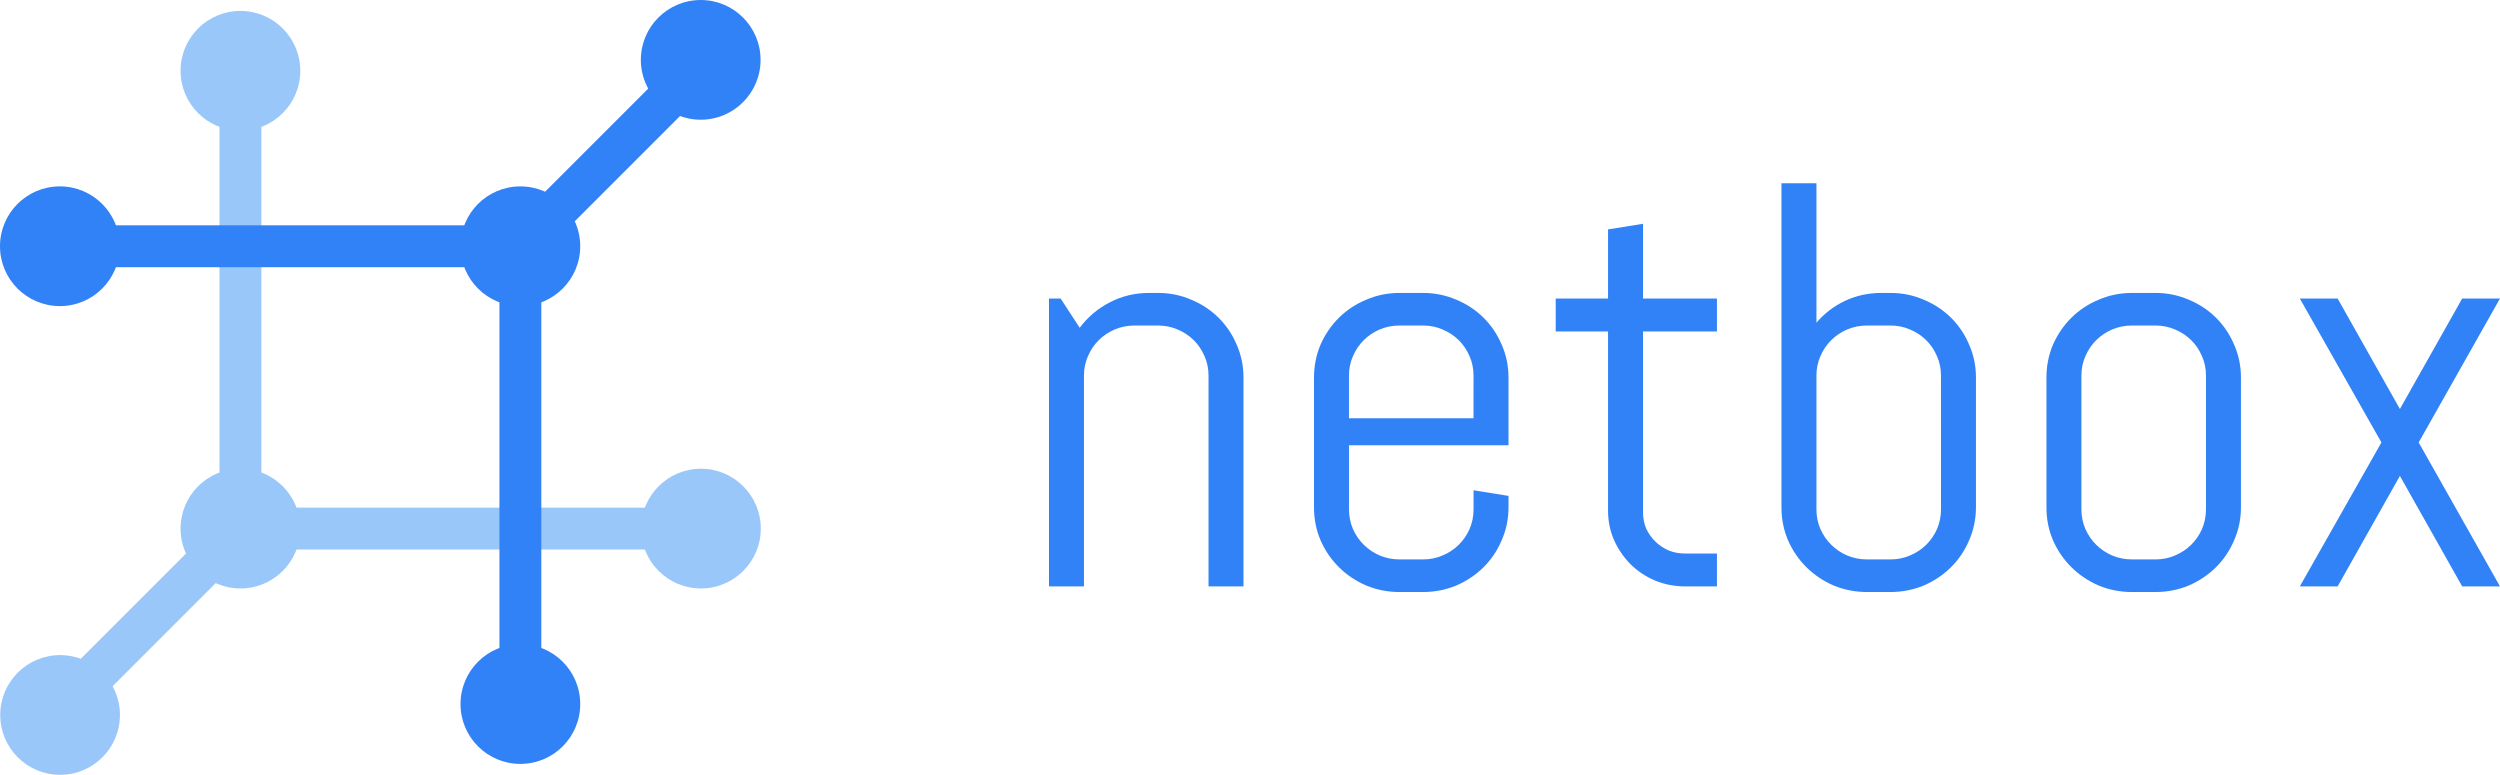
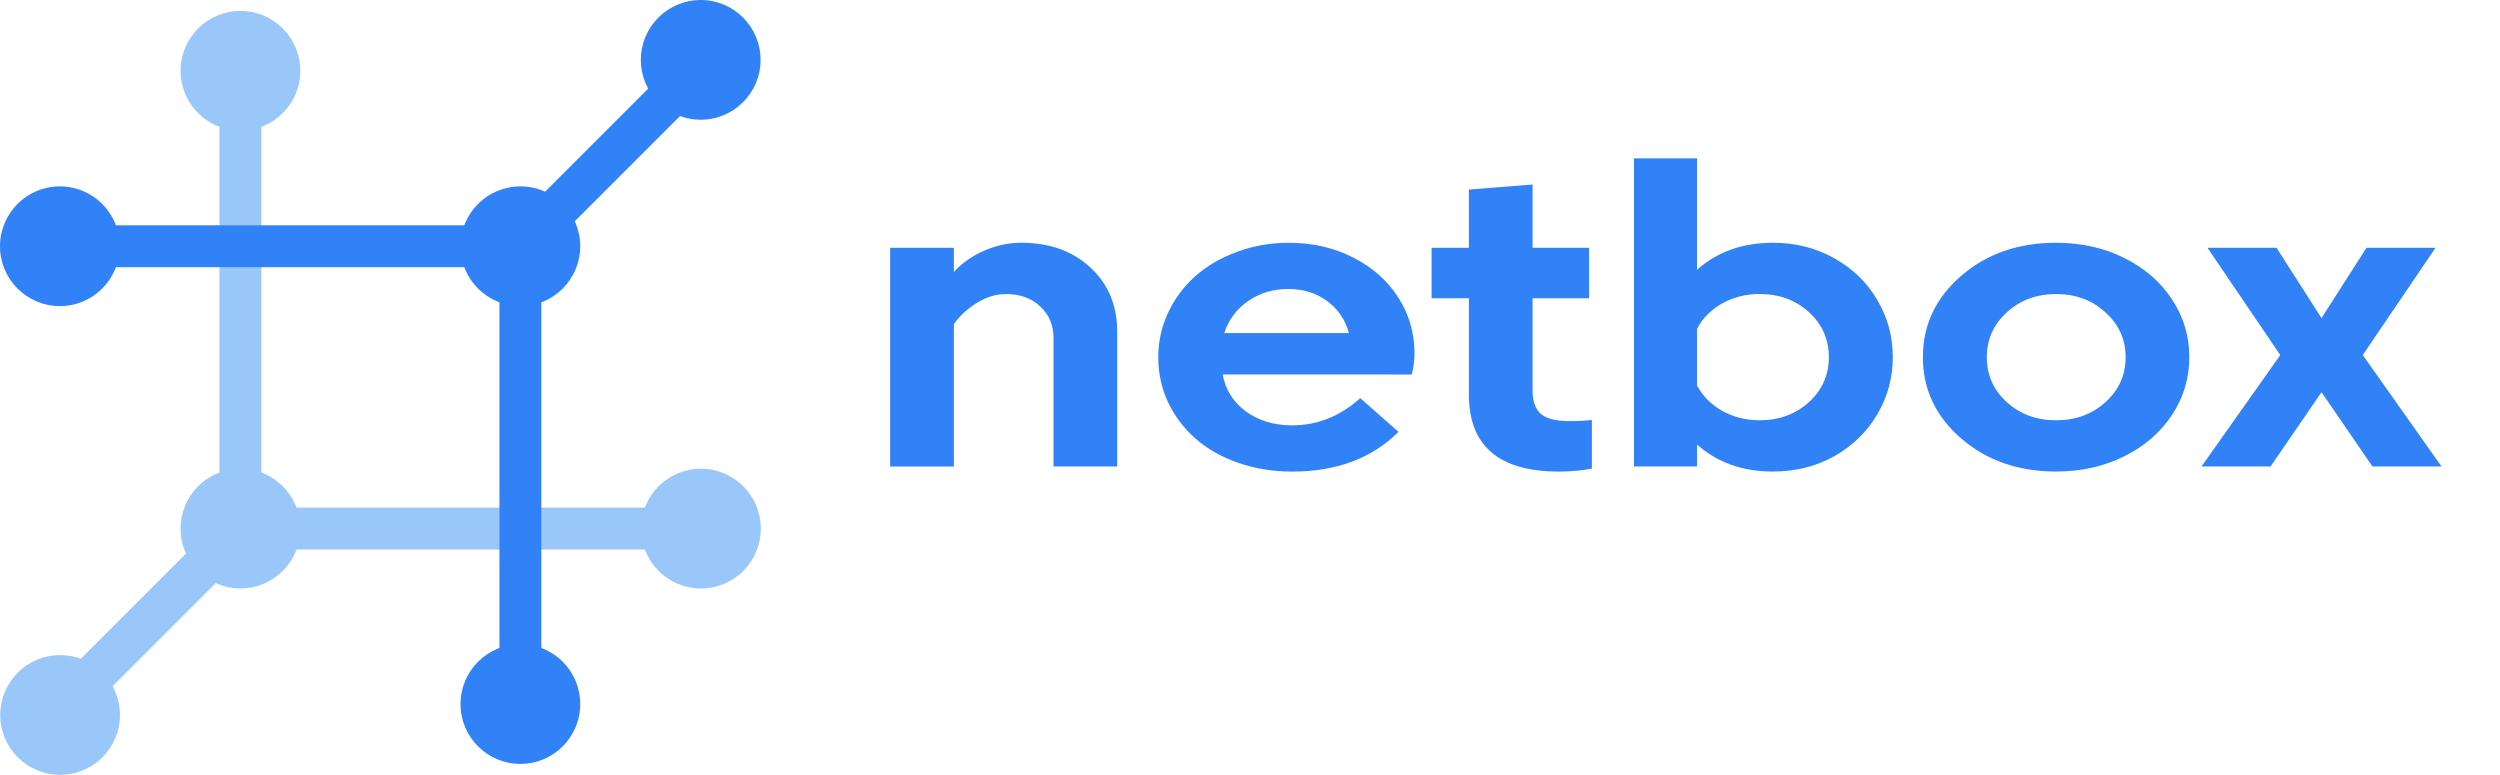
<svg xmlns="http://www.w3.org/2000/svg" id="svg8" version="1.1" viewBox="0 0 131.131 40.642" height="40.642mm" width="131.131mm">
  <defs id="defs2" />
  <g transform="translate(-76.76912,-122.9411)" id="layer1">
    <g transform="translate(23.052,1.336348)" id="g1110">
      <g transform="rotate(-180,90.47452,143.1618)" id="g1056-0" style="fill:#9ac7fa;fill-opacity:1">
        <circle r="3.14" cy="136.993" cx="90.466" id="path970-1" style="opacity:1;fill:#9ac7fa;fill-opacity:1;stroke:none;stroke-width:2.203;stroke-linecap:round;stroke-linejoin:round;stroke-miterlimit:4;stroke-dasharray:none;stroke-opacity:1;paint-order:stroke fill markers" />
        <circle r="3.14" cy="136.993" cx="114.621" id="path970-3-3" style="opacity:1;fill:#9ac7fa;fill-opacity:1;stroke:none;stroke-width:2.203;stroke-linecap:round;stroke-linejoin:round;stroke-miterlimit:4;stroke-dasharray:none;stroke-opacity:1;paint-order:stroke fill markers" />
        <circle r="3.14" cy="161.006" cx="114.621" id="path970-3-6-2" style="opacity:1;fill:#9ac7fa;fill-opacity:1;stroke:none;stroke-width:2.203;stroke-linecap:round;stroke-linejoin:round;stroke-miterlimit:4;stroke-dasharray:none;stroke-opacity:1;paint-order:stroke fill markers" />
        <circle r="3.14" cy="127.217" cx="124.08" id="path970-3-1-6" style="opacity:1;fill:#9ac7fa;fill-opacity:1;stroke:none;stroke-width:2.203;stroke-linecap:round;stroke-linejoin:round;stroke-miterlimit:4;stroke-dasharray:none;stroke-opacity:1;paint-order:stroke fill markers" />
        <rect y="135.895" x="92.922" height="2.197" width="19.82" id="rect1017-7" style="opacity:1;fill:#9ac7fa;fill-opacity:1;stroke:none;stroke-width:3.264;stroke-linecap:round;stroke-linejoin:round;stroke-miterlimit:4;stroke-dasharray:none;stroke-opacity:1;paint-order:stroke fill markers" />
        <rect transform="rotate(-90)" y="113.523" x="-158.709" height="2.197" width="19.82" id="rect1017-8-0" style="opacity:1;fill:#9ac7fa;fill-opacity:1;stroke:none;stroke-width:3.264;stroke-linecap:round;stroke-linejoin:round;stroke-miterlimit:4;stroke-dasharray:none;stroke-opacity:1;paint-order:stroke fill markers" />
        <rect transform="rotate(-45)" y="176.813" x="-13.921" height="2.197" width="10.134" id="rect1017-0-7" style="opacity:1;fill:#9ac7fa;fill-opacity:1;stroke:none;stroke-width:2.334;stroke-linecap:round;stroke-linejoin:round;stroke-miterlimit:4;stroke-dasharray:none;stroke-opacity:1;paint-order:stroke fill markers" />
      </g>
      <g id="g1056" transform="translate(-33.60914,-2.472243)" style="fill:#3282f7;fill-opacity:1">
        <circle r="3.14" cy="136.993" cx="90.466" id="path970" style="opacity:1;fill:#3282f7;fill-opacity:1;stroke:none;stroke-width:2.203;stroke-linecap:round;stroke-linejoin:round;stroke-miterlimit:4;stroke-dasharray:none;stroke-opacity:1;paint-order:stroke fill markers" />
        <circle r="3.14" cy="136.993" cx="114.621" id="path970-3" style="opacity:1;fill:#3282f7;fill-opacity:1;stroke:none;stroke-width:2.203;stroke-linecap:round;stroke-linejoin:round;stroke-miterlimit:4;stroke-dasharray:none;stroke-opacity:1;paint-order:stroke fill markers" />
        <circle r="3.14" cy="161.006" cx="114.621" id="path970-3-6" style="opacity:1;fill:#3282f7;fill-opacity:1;stroke:none;stroke-width:2.203;stroke-linecap:round;stroke-linejoin:round;stroke-miterlimit:4;stroke-dasharray:none;stroke-opacity:1;paint-order:stroke fill markers" />
        <circle r="3.14" cy="127.217" cx="124.08" id="path970-3-1" style="opacity:1;fill:#3282f7;fill-opacity:1;stroke:none;stroke-width:2.203;stroke-linecap:round;stroke-linejoin:round;stroke-miterlimit:4;stroke-dasharray:none;stroke-opacity:1;paint-order:stroke fill markers" />
        <rect y="135.895" x="92.922" height="2.197" width="19.82" id="rect1017" style="opacity:1;fill:#3282f7;fill-opacity:1;stroke:none;stroke-width:3.264;stroke-linecap:round;stroke-linejoin:round;stroke-miterlimit:4;stroke-dasharray:none;stroke-opacity:1;paint-order:stroke fill markers" />
        <rect transform="rotate(-90)" y="113.523" x="-158.709" height="2.197" width="19.82" id="rect1017-8" style="opacity:1;fill:#3282f7;fill-opacity:1;stroke:none;stroke-width:3.264;stroke-linecap:round;stroke-linejoin:round;stroke-miterlimit:4;stroke-dasharray:none;stroke-opacity:1;paint-order:stroke fill markers" />
        <rect transform="rotate(-45)" y="176.813" x="-13.921" height="2.197" width="10.134" id="rect1017-0" style="opacity:1;fill:#3282f7;fill-opacity:1;stroke:none;stroke-width:2.334;stroke-linecap:round;stroke-linejoin:round;stroke-miterlimit:4;stroke-dasharray:none;stroke-opacity:1;paint-order:stroke fill markers" />
      </g>
    </g>
  </g>
  <text xml:space="preserve" style="font-style:normal;font-weight:normal;font-size:10.583px;line-height:1.25;font-family:sans-serif;letter-spacing:0px;word-spacing:0px;fill:#000000;fill-opacity:1;stroke:none;stroke-width:0.265" x="37.542" y="21.01" id="text3720">
    <tspan id="tspan3718" x="37.542" y="30.373" style="stroke-width:0.265" />
  </text>
  <flowRoot xml:space="preserve" id="flowRoot3741" style="font-style:normal;font-weight:normal;font-size:40px;line-height:1.25;font-family:sans-serif;letter-spacing:0px;word-spacing:0px;fill:#000000;fill-opacity:1;stroke:none" transform="translate(-8.266112,0.3444218)">
    <flowRegion id="flowRegion3743">
      <rect id="rect3745" width="95.028" height="106.743" x="239.522" y="88.519" />
    </flowRegion>
    <flowPara id="flowPara3747" />
  </flowRoot>
-   <g aria-label="netbox" transform="scale(1.005726,0.9943062)" style="font-style:normal;font-variant:normal;font-weight:normal;font-stretch:normal;font-size:30.371px;line-height:1.25;font-family:'Bodoni 72 Smallcaps';-inkscape-font-specification:'Bodoni 72 Smallcaps, Normal';font-variant-ligatures:normal;font-variant-caps:normal;font-variant-numeric:normal;font-feature-settings:normal;text-align:start;letter-spacing:0px;word-spacing:0px;writing-mode:lr-tb;text-anchor:start;fill:#3282f7;fill-opacity:1;stroke:none;stroke-width:0.759" id="text3752">
-     <path d="M 63.029,30.934 V 19.812 q 0,-0.549 -0.208,-1.023 -0.208,-0.489 -0.564,-0.845 -0.356,-0.356 -0.845,-0.564 -0.475,-0.208 -1.023,-0.208 h -1.216 q -0.549,0 -1.038,0.208 -0.475,0.208 -0.83,0.564 -0.356,0.356 -0.564,0.845 -0.208,0.475 -0.208,1.023 v 11.122 h -1.824 V 15.749 h 0.608 l 0.994,1.542 q 0.623,-0.845 1.557,-1.335 0.949,-0.504 2.061,-0.504 h 0.46 q 0.919,0 1.735,0.356 0.816,0.341 1.424,0.949 0.608,0.608 0.949,1.424 0.356,0.816 0.356,1.735 v 11.018 z" style="font-style:normal;font-variant:normal;font-weight:normal;font-stretch:normal;font-size:30.371px;font-family:Abel;-inkscape-font-specification:'Abel, Normal';font-variant-ligatures:normal;font-variant-caps:normal;font-variant-numeric:normal;font-feature-settings:normal;text-align:start;writing-mode:lr-tb;text-anchor:start;fill:#3282f7;fill-opacity:1;stroke-width:0.759" id="path32" />
-     <path d="m 78.674,26.767 q 0,0.919 -0.356,1.735 -0.341,0.816 -0.949,1.424 -0.608,0.608 -1.424,0.964 -0.816,0.341 -1.735,0.341 H 72.994 q -0.919,0 -1.735,-0.341 -0.816,-0.356 -1.424,-0.964 -0.608,-0.608 -0.964,-1.424 -0.341,-0.816 -0.341,-1.735 v -6.851 q 0,-0.919 0.341,-1.735 0.356,-0.816 0.964,-1.424 0.608,-0.608 1.424,-0.949 0.816,-0.356 1.735,-0.356 h 1.216 q 0.919,0 1.735,0.356 0.816,0.341 1.424,0.949 0.608,0.608 0.949,1.424 0.356,0.816 0.356,1.735 v 3.574 h -8.319 v 3.381 q 0,0.549 0.208,1.038 0.208,0.475 0.564,0.83 0.356,0.356 0.83,0.564 0.489,0.208 1.038,0.208 h 1.216 q 0.549,0 1.023,-0.208 0.489,-0.208 0.845,-0.564 0.356,-0.356 0.564,-0.83 0.208,-0.489 0.208,-1.038 v -1.008 l 1.824,0.297 v 0.608 z m -1.824,-6.955 q 0,-0.549 -0.208,-1.023 -0.208,-0.489 -0.564,-0.845 -0.356,-0.356 -0.845,-0.564 -0.475,-0.208 -1.023,-0.208 H 72.994 q -0.549,0 -1.038,0.208 -0.475,0.208 -0.83,0.564 -0.356,0.356 -0.564,0.845 -0.208,0.475 -0.208,1.023 v 2.254 h 6.495 z" style="font-style:normal;font-variant:normal;font-weight:normal;font-stretch:normal;font-size:30.371px;font-family:Abel;-inkscape-font-specification:'Abel, Normal';font-variant-ligatures:normal;font-variant-caps:normal;font-variant-numeric:normal;font-feature-settings:normal;text-align:start;writing-mode:lr-tb;text-anchor:start;fill:#3282f7;fill-opacity:1;stroke-width:0.759" id="path34" />
-     <path d="m 87.883,30.934 q -0.83,0 -1.572,-0.311 -0.727,-0.311 -1.275,-0.86 -0.534,-0.549 -0.86,-1.275 -0.311,-0.727 -0.311,-1.557 v -9.446 h -2.729 v -1.735 h 2.729 v -3.648 l 1.824,-0.297 v 3.945 h 3.856 v 1.735 h -3.856 v 9.535 q 0,0.46 0.163,0.86 0.178,0.386 0.475,0.682 0.297,0.297 0.697,0.475 0.4,0.163 0.86,0.163 h 1.661 v 1.735 z" style="font-style:normal;font-variant:normal;font-weight:normal;font-stretch:normal;font-size:30.371px;font-family:Abel;-inkscape-font-specification:'Abel, Normal';font-variant-ligatures:normal;font-variant-caps:normal;font-variant-numeric:normal;font-feature-settings:normal;text-align:start;writing-mode:lr-tb;text-anchor:start;fill:#3282f7;fill-opacity:1;stroke-width:0.759" id="path36" />
-     <path d="m 103.053,26.767 q 0,0.919 -0.356,1.735 -0.341,0.816 -0.949,1.424 -0.608,0.608 -1.424,0.964 -0.816,0.341 -1.735,0.341 H 97.374 q -0.919,0 -1.735,-0.341 -0.816,-0.356 -1.424,-0.964 -0.608,-0.608 -0.964,-1.424 -0.341,-0.816 -0.341,-1.735 V 9.669 h 1.824 v 7.355 q 0.623,-0.741 1.498,-1.157 0.875,-0.415 1.898,-0.415 h 0.46 q 0.919,0 1.735,0.356 0.816,0.341 1.424,0.949 0.608,0.608 0.949,1.424 0.356,0.816 0.356,1.735 v 6.851 z m -1.824,-6.955 q 0,-0.549 -0.208,-1.023 -0.208,-0.489 -0.564,-0.845 -0.356,-0.356 -0.845,-0.564 -0.475,-0.208 -1.023,-0.208 H 97.374 q -0.549,0 -1.038,0.208 -0.475,0.208 -0.83,0.564 -0.356,0.356 -0.564,0.845 -0.208,0.475 -0.208,1.023 v 7.059 q 0,0.549 0.208,1.038 0.208,0.475 0.564,0.83 0.356,0.356 0.83,0.564 0.489,0.208 1.038,0.208 h 1.216 q 0.549,0 1.023,-0.208 0.489,-0.208 0.845,-0.564 0.356,-0.356 0.564,-0.83 0.208,-0.489 0.208,-1.038 z" style="font-style:normal;font-variant:normal;font-weight:normal;font-stretch:normal;font-size:30.371px;font-family:Abel;-inkscape-font-specification:'Abel, Normal';font-variant-ligatures:normal;font-variant-caps:normal;font-variant-numeric:normal;font-feature-settings:normal;text-align:start;writing-mode:lr-tb;text-anchor:start;fill:#3282f7;fill-opacity:1;stroke-width:0.759" id="path38" />
-     <path d="m 116.874,26.767 q 0,0.919 -0.356,1.735 -0.341,0.816 -0.949,1.424 -0.608,0.608 -1.424,0.964 -0.816,0.341 -1.735,0.341 h -1.216 q -0.919,0 -1.735,-0.341 -0.816,-0.356 -1.424,-0.964 -0.608,-0.608 -0.964,-1.424 -0.341,-0.816 -0.341,-1.735 v -6.851 q 0,-0.919 0.341,-1.735 0.356,-0.816 0.964,-1.424 0.608,-0.608 1.424,-0.949 0.816,-0.356 1.735,-0.356 h 1.216 q 0.919,0 1.735,0.356 0.816,0.341 1.424,0.949 0.608,0.608 0.949,1.424 0.356,0.816 0.356,1.735 v 6.851 z m -1.824,-6.955 q 0,-0.549 -0.208,-1.023 -0.208,-0.489 -0.564,-0.845 -0.356,-0.356 -0.845,-0.564 -0.475,-0.208 -1.023,-0.208 h -1.216 q -0.549,0 -1.038,0.208 -0.475,0.208 -0.83,0.564 -0.356,0.356 -0.564,0.845 -0.208,0.475 -0.208,1.023 v 7.059 q 0,0.549 0.208,1.038 0.208,0.475 0.564,0.83 0.356,0.356 0.83,0.564 0.489,0.208 1.038,0.208 h 1.216 q 0.549,0 1.023,-0.208 0.489,-0.208 0.845,-0.564 0.356,-0.356 0.564,-0.83 0.208,-0.489 0.208,-1.038 z" style="font-style:normal;font-variant:normal;font-weight:normal;font-stretch:normal;font-size:30.371px;font-family:Abel;-inkscape-font-specification:'Abel, Normal';font-variant-ligatures:normal;font-variant-caps:normal;font-variant-numeric:normal;font-feature-settings:normal;text-align:start;writing-mode:lr-tb;text-anchor:start;fill:#3282f7;fill-opacity:1;stroke-width:0.759" id="path40" />
-     <path d="m 128.412,30.934 -3.248,-5.828 -3.248,5.828 h -1.972 l 4.256,-7.593 -4.256,-7.593 h 1.972 l 3.248,5.828 3.248,-5.828 h 1.972 l -4.241,7.593 4.241,7.593 z" style="font-style:normal;font-variant:normal;font-weight:normal;font-stretch:normal;font-size:30.371px;font-family:Abel;-inkscape-font-specification:'Abel, Normal';font-variant-ligatures:normal;font-variant-caps:normal;font-variant-numeric:normal;font-feature-settings:normal;text-align:start;writing-mode:lr-tb;text-anchor:start;fill:#3282f7;fill-opacity:1;stroke-width:0.759" id="path42" />
+   <flowRoot xml:space="preserve" id="flowRoot51" style="fill:black;fill-opacity:1;stroke:none;font-family:sans-serif;font-style:normal;font-weight:normal;font-size:40px;line-height:1.25;letter-spacing:0px;word-spacing:0px">
+     <flowRegion id="flowRegion53">
+       <rect id="rect55" width="57.99" height="104.934" x="129.787" y="-133.582" />
+     </flowRegion>
+     <flowPara id="flowPara57" />
+   </flowRoot>
+   <text xml:space="preserve" style="font-style:normal;font-weight:normal;font-size:10.583px;line-height:1.25;font-family:sans-serif;letter-spacing:0px;word-spacing:0px;fill:#000000;fill-opacity:1;stroke:none;stroke-width:0.265" x="47.52" y="-20.298" id="text39">
+     <tspan id="tspan37" x="47.52" y="-10.934" style="stroke-width:0.265" />
+   </text>
+   <g aria-label="netbox" transform="scale(1.047668,0.9545004)" style="font-style:normal;font-variant:normal;font-weight:bold;font-stretch:normal;font-size:23.198px;line-height:1.25;font-family:MagnumSansW01-Bold;-inkscape-font-specification:'MagnumSansW01-Bold, Bold';font-variant-ligatures:normal;font-variant-caps:normal;font-variant-numeric:normal;font-feature-settings:normal;text-align:start;letter-spacing:0px;word-spacing:0px;writing-mode:lr-tb;text-anchor:start;fill:#3282f7;fill-opacity:1;stroke:none;stroke-width:0.58" id="text846">
+     <path d="m 47.756,17.818 v 7.818 H 44.566 V 13.619 h 3.19 v 1.322 q 0.615,-0.731 1.508,-1.16 0.905,-0.441 1.867,-0.441 2.123,0 3.457,1.357 1.345,1.357 1.345,3.538 v 7.4 H 52.744 V 18.548 q 0,-1.021 -0.661,-1.705 -0.65,-0.684 -1.728,-0.684 -0.731,0 -1.45,0.487 -0.719,0.487 -1.148,1.171 z" style="font-style:normal;font-variant:normal;font-weight:600;font-stretch:normal;font-size:23.198px;font-family:'Core Sans C';-inkscape-font-specification:'Core Sans C, Semi-Bold';font-variant-ligatures:normal;font-variant-caps:normal;font-variant-numeric:normal;font-feature-settings:normal;text-align:start;letter-spacing:-0.016px;writing-mode:lr-tb;text-anchor:start;fill:#3282f7;fill-opacity:1;stroke-width:0.58" id="path866" />
+     <path d="m 61.213,20.578 q 0.209,1.253 1.16,2.03 0.963,0.766 2.32,0.766 1.891,0 3.41,-1.496 l 1.914,1.856 q -2.007,2.181 -5.312,2.181 -1.461,0 -2.726,-0.487 -1.264,-0.487 -2.134,-1.334 -0.87,-0.847 -1.369,-1.995 -0.487,-1.16 -0.487,-2.471 0,-1.299 0.499,-2.459 0.499,-1.16 1.357,-1.995 0.87,-0.847 2.088,-1.334 1.218,-0.499 2.587,-0.499 1.798,0 3.248,0.824 1.45,0.812 2.25,2.204 0.8,1.38 0.8,3.051 0,0.603 -0.139,1.16 z m 3.283,-4.698 q -1.125,0 -2.007,0.661 -0.87,0.661 -1.195,1.763 h 6.24 q -0.267,-1.09 -1.079,-1.751 -0.812,-0.673 -1.96,-0.673 z" style="font-style:normal;font-variant:normal;font-weight:600;font-stretch:normal;font-size:23.198px;font-family:'Core Sans C';-inkscape-font-specification:'Core Sans C, Semi-Bold';font-variant-ligatures:normal;font-variant-caps:normal;font-variant-numeric:normal;font-feature-settings:normal;text-align:start;letter-spacing:-0.016px;writing-mode:lr-tb;text-anchor:start;fill:#3282f7;fill-opacity:1;stroke-width:0.58" id="path868" />
+     <path d="m 76.729,16.391 v 5.08 q 0,0.87 0.418,1.276 0.429,0.394 1.415,0.394 0.615,0 1.137,-0.058 v 2.668 q -0.754,0.162 -1.659,0.162 -4.5,0 -4.5,-4.245 v -5.278 h -1.867 v -2.772 h 1.867 v -3.201 l 3.19,-0.278 v 3.48 h 2.83 v 2.772 z" style="font-style:normal;font-variant:normal;font-weight:600;font-stretch:normal;font-size:23.198px;font-family:'Core Sans C';-inkscape-font-specification:'Core Sans C, Semi-Bold';font-variant-ligatures:normal;font-variant-caps:normal;font-variant-numeric:normal;font-feature-settings:normal;text-align:start;letter-spacing:-0.016px;writing-mode:lr-tb;text-anchor:start;fill:#3282f7;fill-opacity:1;stroke-width:0.58" id="path870" />
+     <path d="m 88.094,23.095 q 1.473,0 2.471,-0.998 0.998,-0.998 0.998,-2.471 0,-1.473 -0.998,-2.471 -0.998,-0.998 -2.471,-0.998 -1.032,0 -1.879,0.522 -0.835,0.522 -1.253,1.392 v 3.109 q 0.418,0.87 1.253,1.392 0.847,0.522 1.879,0.522 z m 0.673,-9.755 q 1.693,0 3.074,0.858 1.38,0.847 2.146,2.285 0.777,1.438 0.777,3.143 0,1.705 -0.777,3.143 -0.766,1.438 -2.146,2.297 -1.38,0.847 -3.074,0.847 -2.285,0 -3.804,-1.485 v 1.206 H 81.807 V 8.701 h 3.155 v 6.124 q 1.519,-1.485 3.804,-1.485 z" style="font-style:normal;font-variant:normal;font-weight:600;font-stretch:normal;font-size:23.198px;font-family:'Core Sans C';-inkscape-font-specification:'Core Sans C, Semi-Bold';font-variant-ligatures:normal;font-variant-caps:normal;font-variant-numeric:normal;font-feature-settings:normal;text-align:start;letter-spacing:-0.016px;writing-mode:lr-tb;text-anchor:start;fill:#3282f7;fill-opacity:1;stroke-width:0.58" id="path872" />
+     <path d="m 98.185,24.093 q -1.914,-1.821 -1.914,-4.466 0,-2.645 1.914,-4.466 1.914,-1.821 4.756,-1.821 1.879,0 3.41,0.835 1.531,0.835 2.389,2.273 0.87,1.438 0.87,3.178 0,1.74 -0.87,3.178 -0.858,1.438 -2.389,2.273 -1.531,0.835 -3.41,0.835 -2.842,0 -4.756,-1.821 z m 1.287,-4.466 q 0,1.473 0.998,2.471 0.998,0.998 2.471,0.998 1.473,0 2.471,-0.998 1.009,-0.998 1.009,-2.471 0,-1.461 -1.009,-2.459 -0.998,-1.009 -2.471,-1.009 -1.473,0 -2.471,1.009 -0.998,0.998 -0.998,2.459 z" style="font-style:normal;font-variant:normal;font-weight:600;font-stretch:normal;font-size:23.198px;font-family:'Core Sans C';-inkscape-font-specification:'Core Sans C, Semi-Bold';font-variant-ligatures:normal;font-variant-caps:normal;font-variant-numeric:normal;font-feature-settings:normal;text-align:start;letter-spacing:-0.016px;writing-mode:lr-tb;text-anchor:start;fill:#3282f7;fill-opacity:1;stroke-width:0.58" id="path874" />
+     <path d="m 122.237,25.635 h -3.457 l -2.552,-4.083 -2.552,4.083 h -3.457 l 3.944,-6.124 -3.642,-5.892 h 3.457 l 2.25,3.862 2.25,-3.862 h 3.457 l -3.642,5.892 z" style="font-style:normal;font-variant:normal;font-weight:600;font-stretch:normal;font-size:23.198px;font-family:'Core Sans C';-inkscape-font-specification:'Core Sans C, Semi-Bold';font-variant-ligatures:normal;font-variant-caps:normal;font-variant-numeric:normal;font-feature-settings:normal;text-align:start;letter-spacing:-0.016px;writing-mode:lr-tb;text-anchor:start;fill:#3282f7;fill-opacity:1;stroke-width:0.58" id="path876" />
  </g>
+   <flowRoot xml:space="preserve" id="flowRoot848" style="fill:black;fill-opacity:1;stroke:none;font-family:MagnumSansW01-Bold;font-style:normal;font-weight:bold;font-size:40px;line-height:1.25;letter-spacing:0px;word-spacing:0px;-inkscape-font-specification:'MagnumSansW01-Bold, Bold';font-stretch:normal;font-variant:normal;text-anchor:start;text-align:start;writing-mode:lr;font-variant-ligatures:normal;font-variant-caps:normal;font-variant-numeric:normal;font-feature-settings:normal">
+     <flowRegion id="flowRegion850">
+       <rect id="rect852" width="126.41" height="138.169" x="303.973" y="-77.46" />
+     </flowRegion>
+     <flowPara id="flowPara854" />
+   </flowRoot>
</svg>
